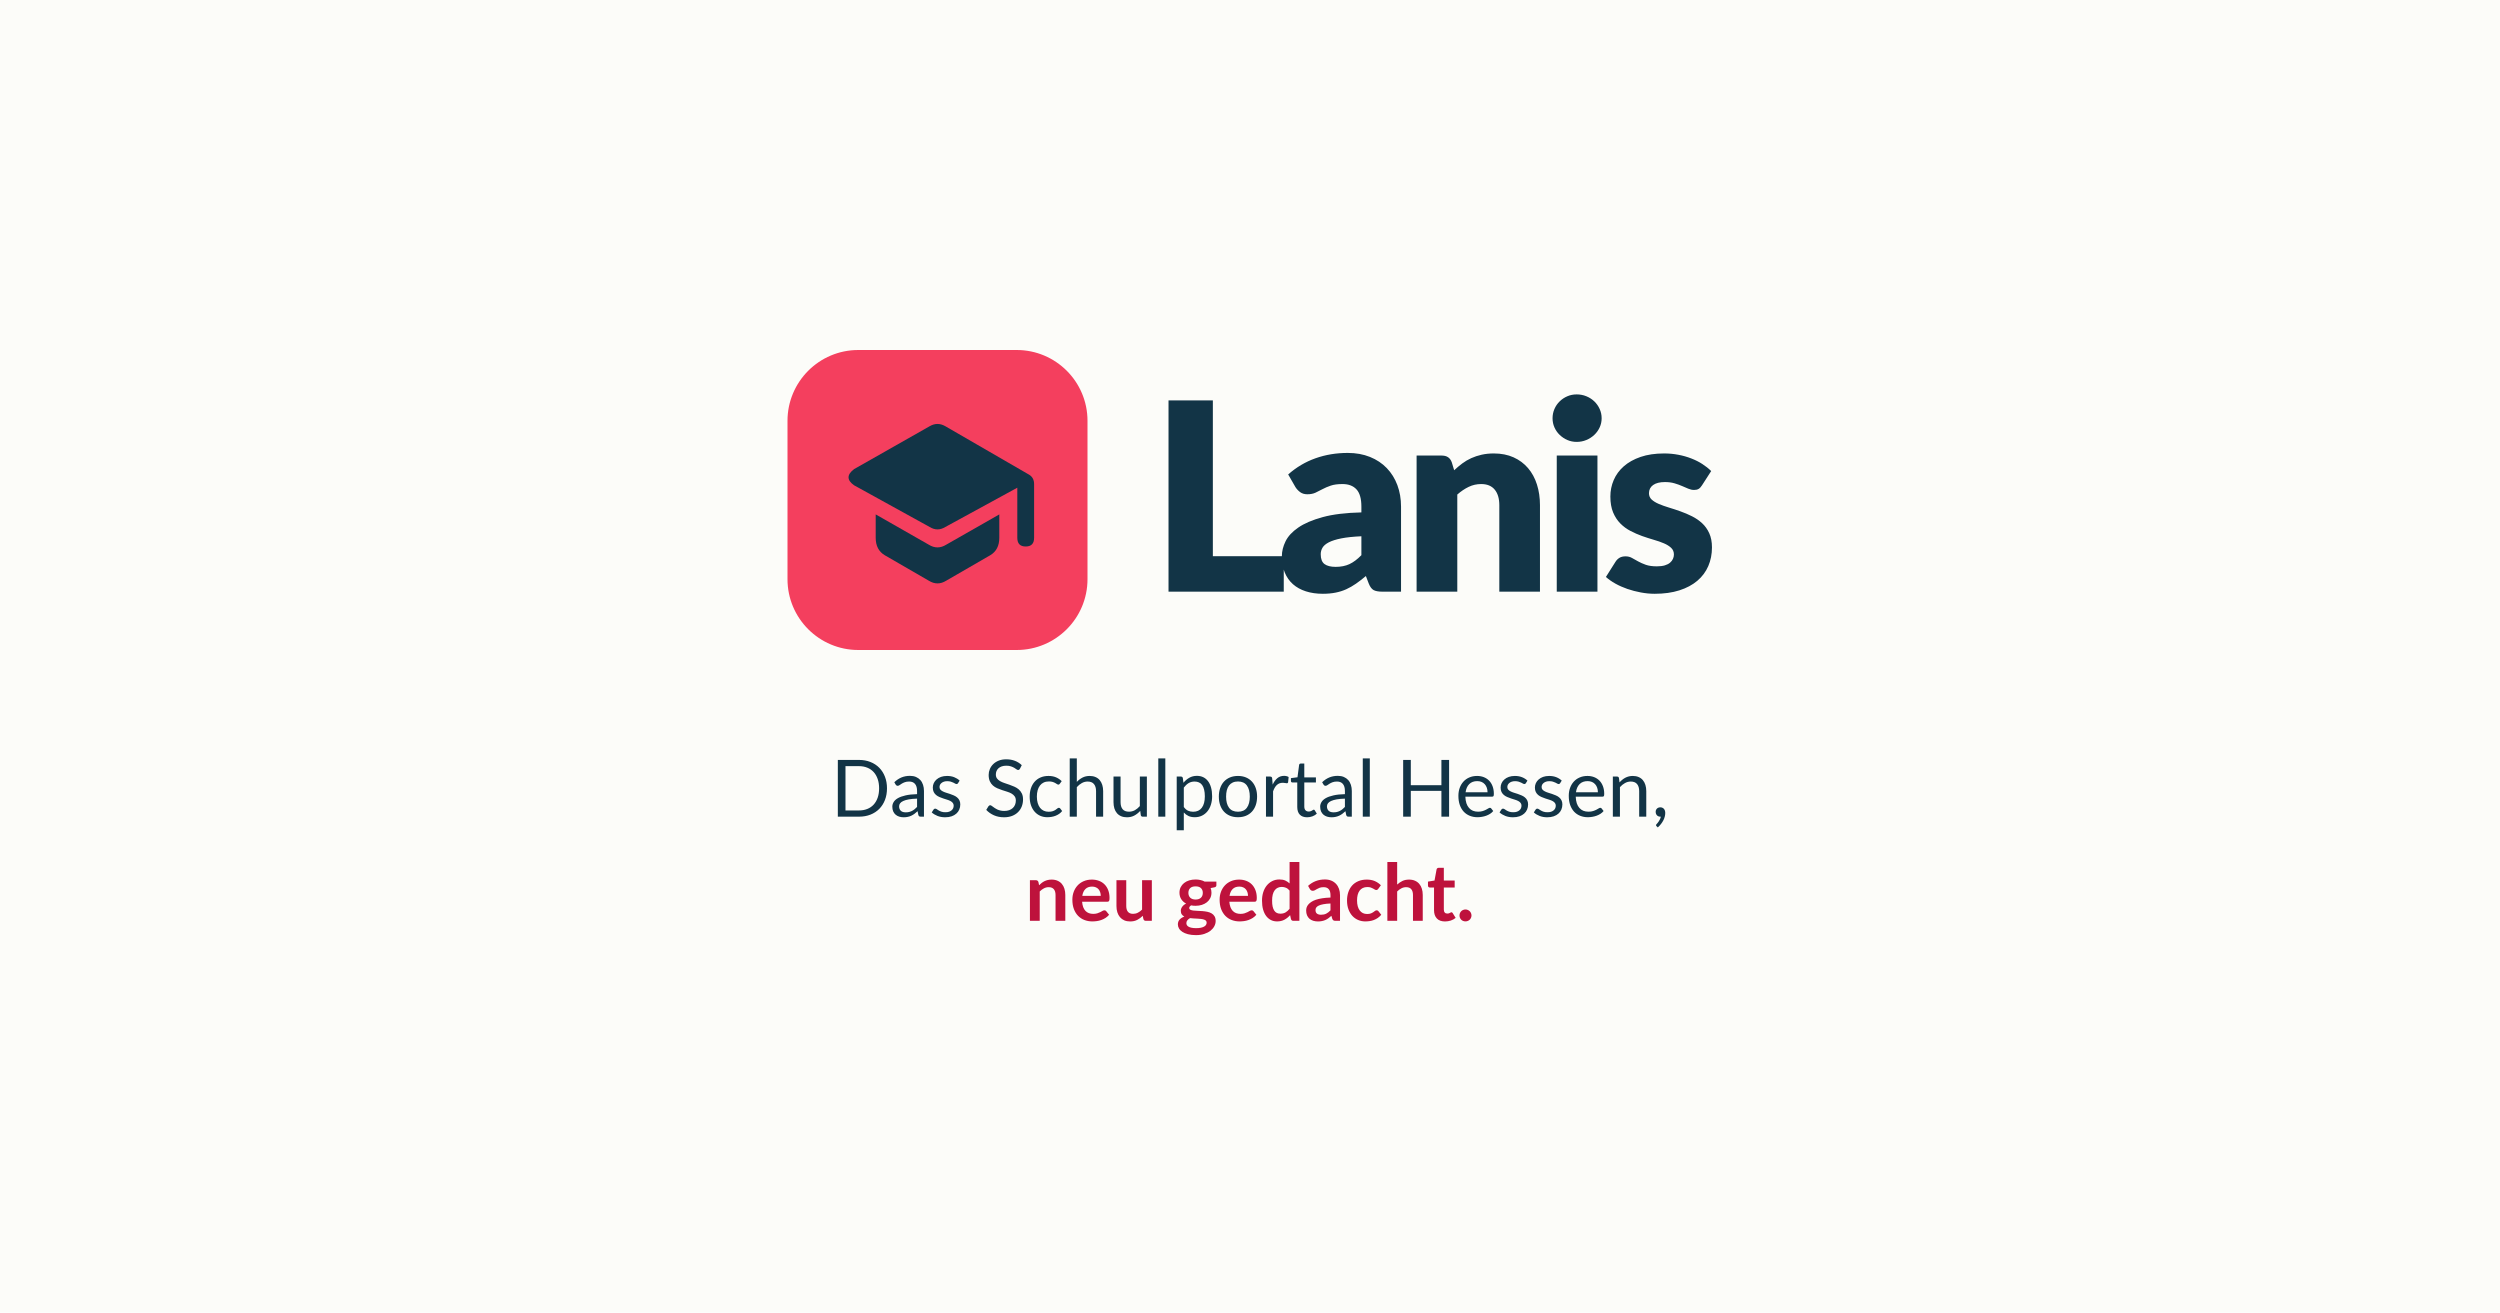
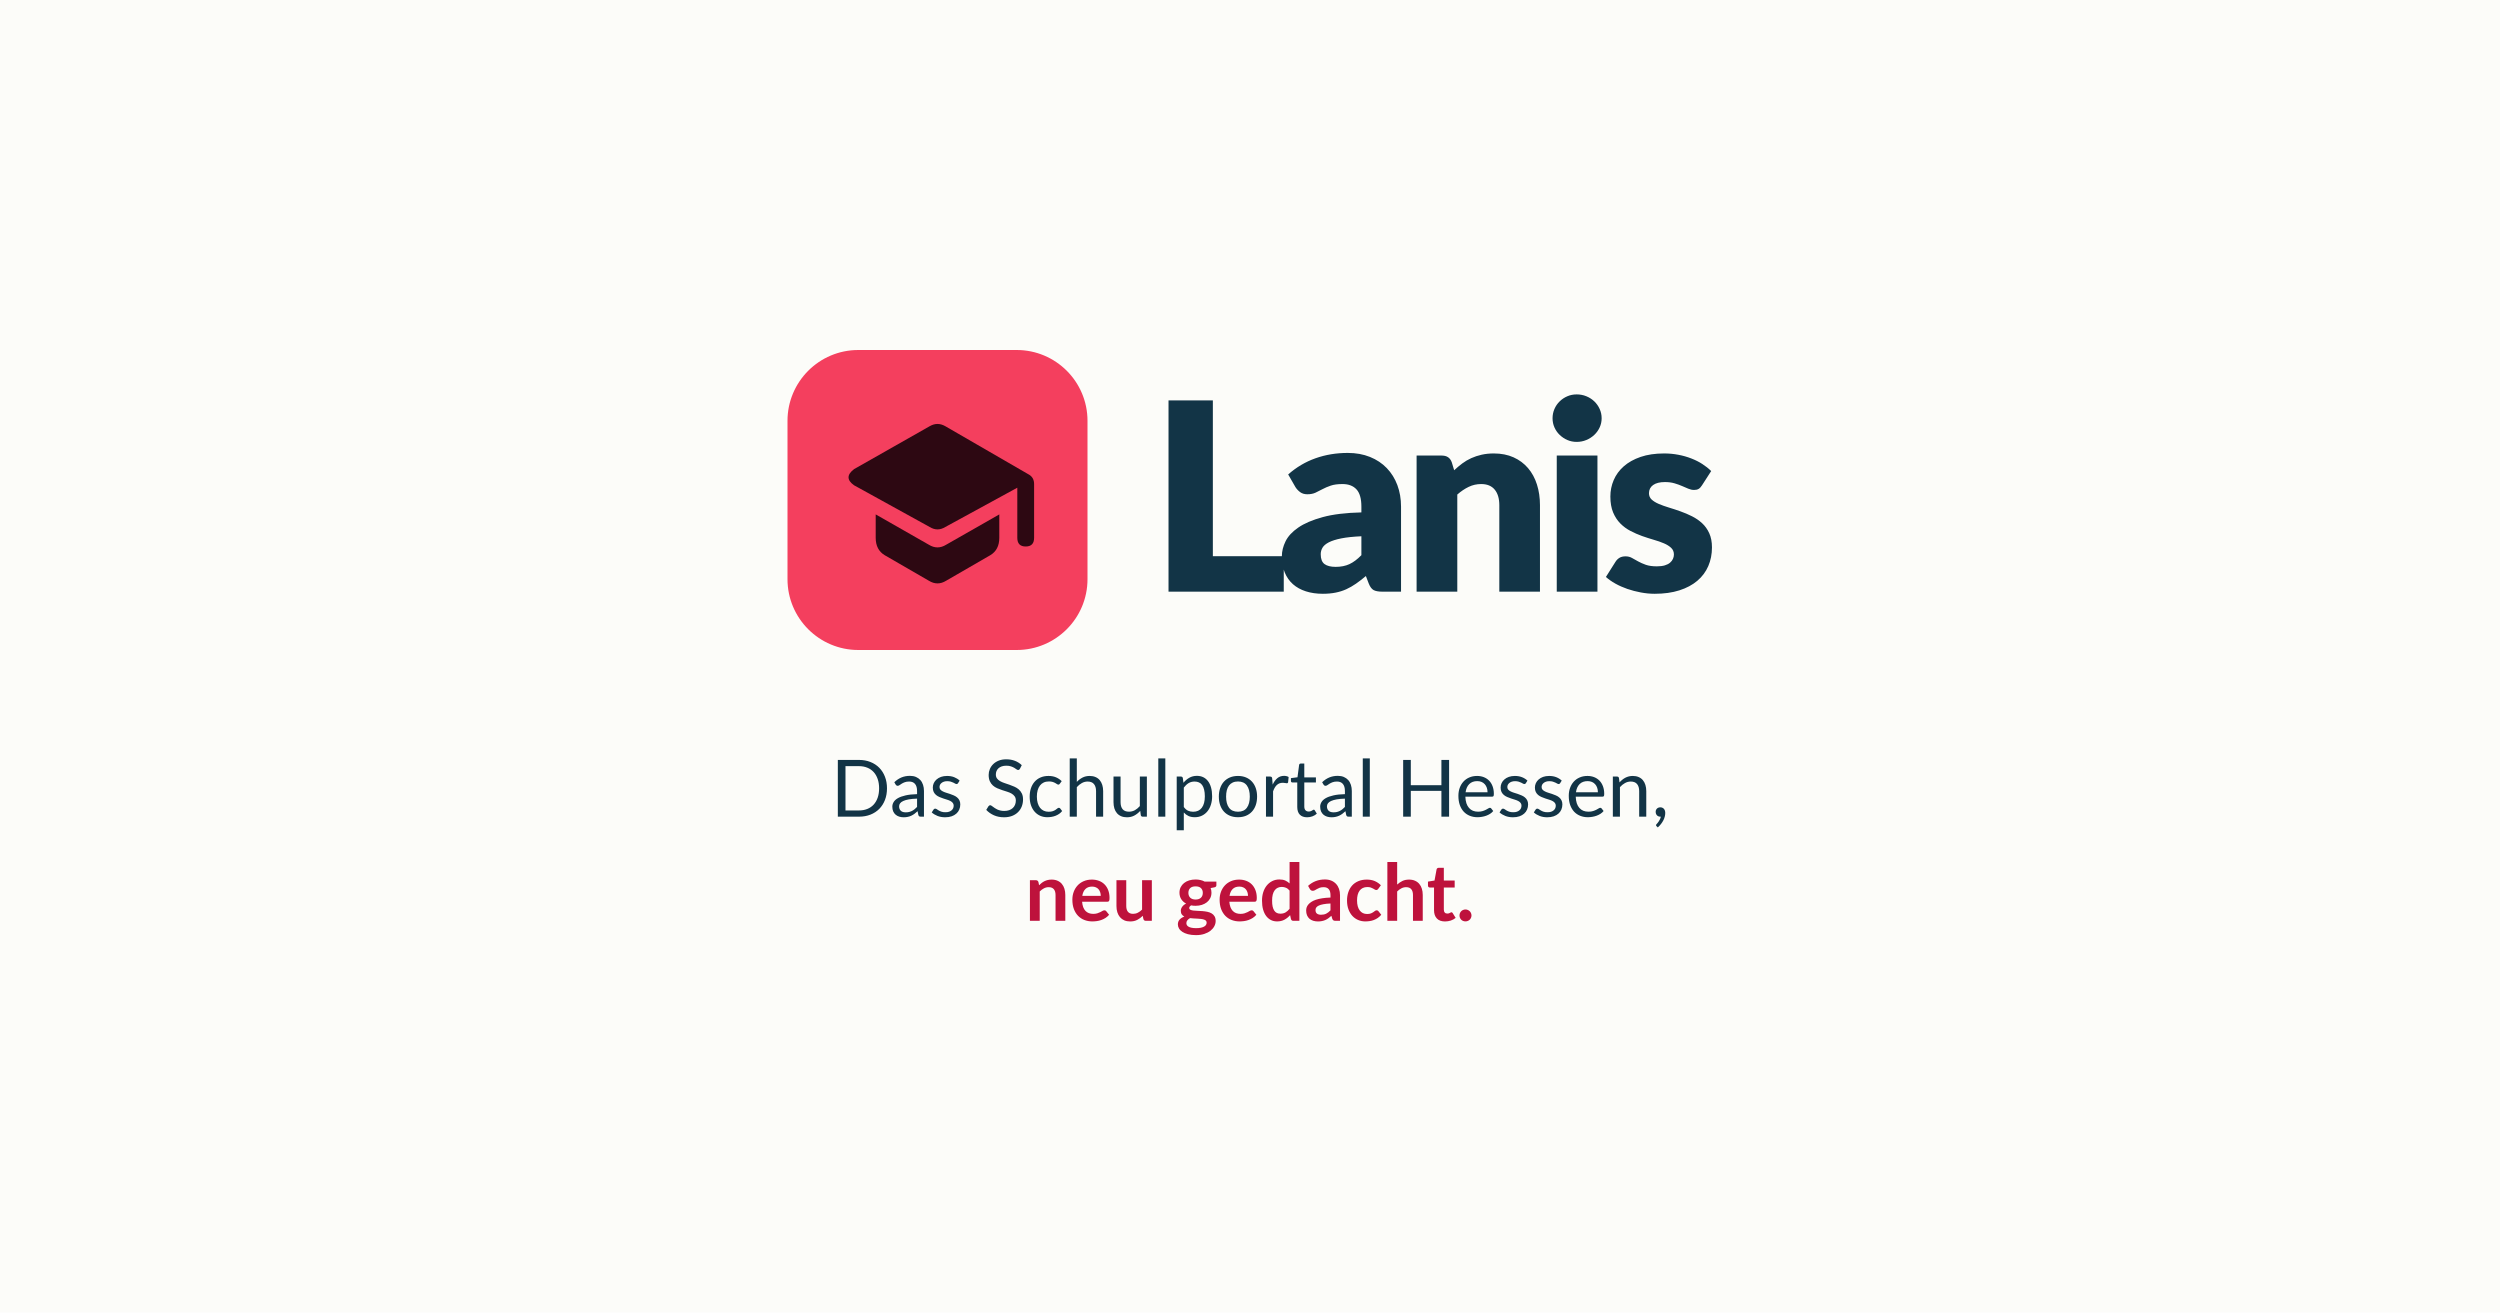
<svg xmlns="http://www.w3.org/2000/svg" width="1200" height="630" viewBox="0 0 1200 630">
  <rect width="1200" height="630" fill="#fcfcf9" />
  <g transform="translate(378 168)">
    <rect width="144" height="144" rx="34" fill="rgb(244, 63, 94)" />
-     <g transform="scale(.144)" fill="#123446">
+     <g transform="scale(.144)" fill="rgb(45, 8, 18)">
      <path d="M222 397 474 254Q500 239 526 254L806 416Q822 426 822 447V626Q822 655 794 655Q766 655 766 626V459L526 590Q500 606 474 590L222 451Q185 425 222 397Z" />
      <path d="M294 548 471 649Q500 667 529 649L706 548V626Q706 666 676 684L529 769Q500 787 471 769L324 684Q294 666 294 626Z" />
    </g>
  </g>
  <text x="552" y="284" font-family="Lato, sans-serif" font-size="126" font-weight="900" letter-spacing="-5" fill="#123446">Lanis</text>
  <text x="600" y="392" text-anchor="middle" font-family="Lato, sans-serif" font-size="38" font-weight="400" fill="#123446">Das Schulportal Hessen,</text>
  <text x="600" y="442" text-anchor="middle" font-family="Lato, sans-serif" font-size="38" font-weight="700" fill="rgb(190, 18, 60)">neu gedacht.</text>
</svg>
